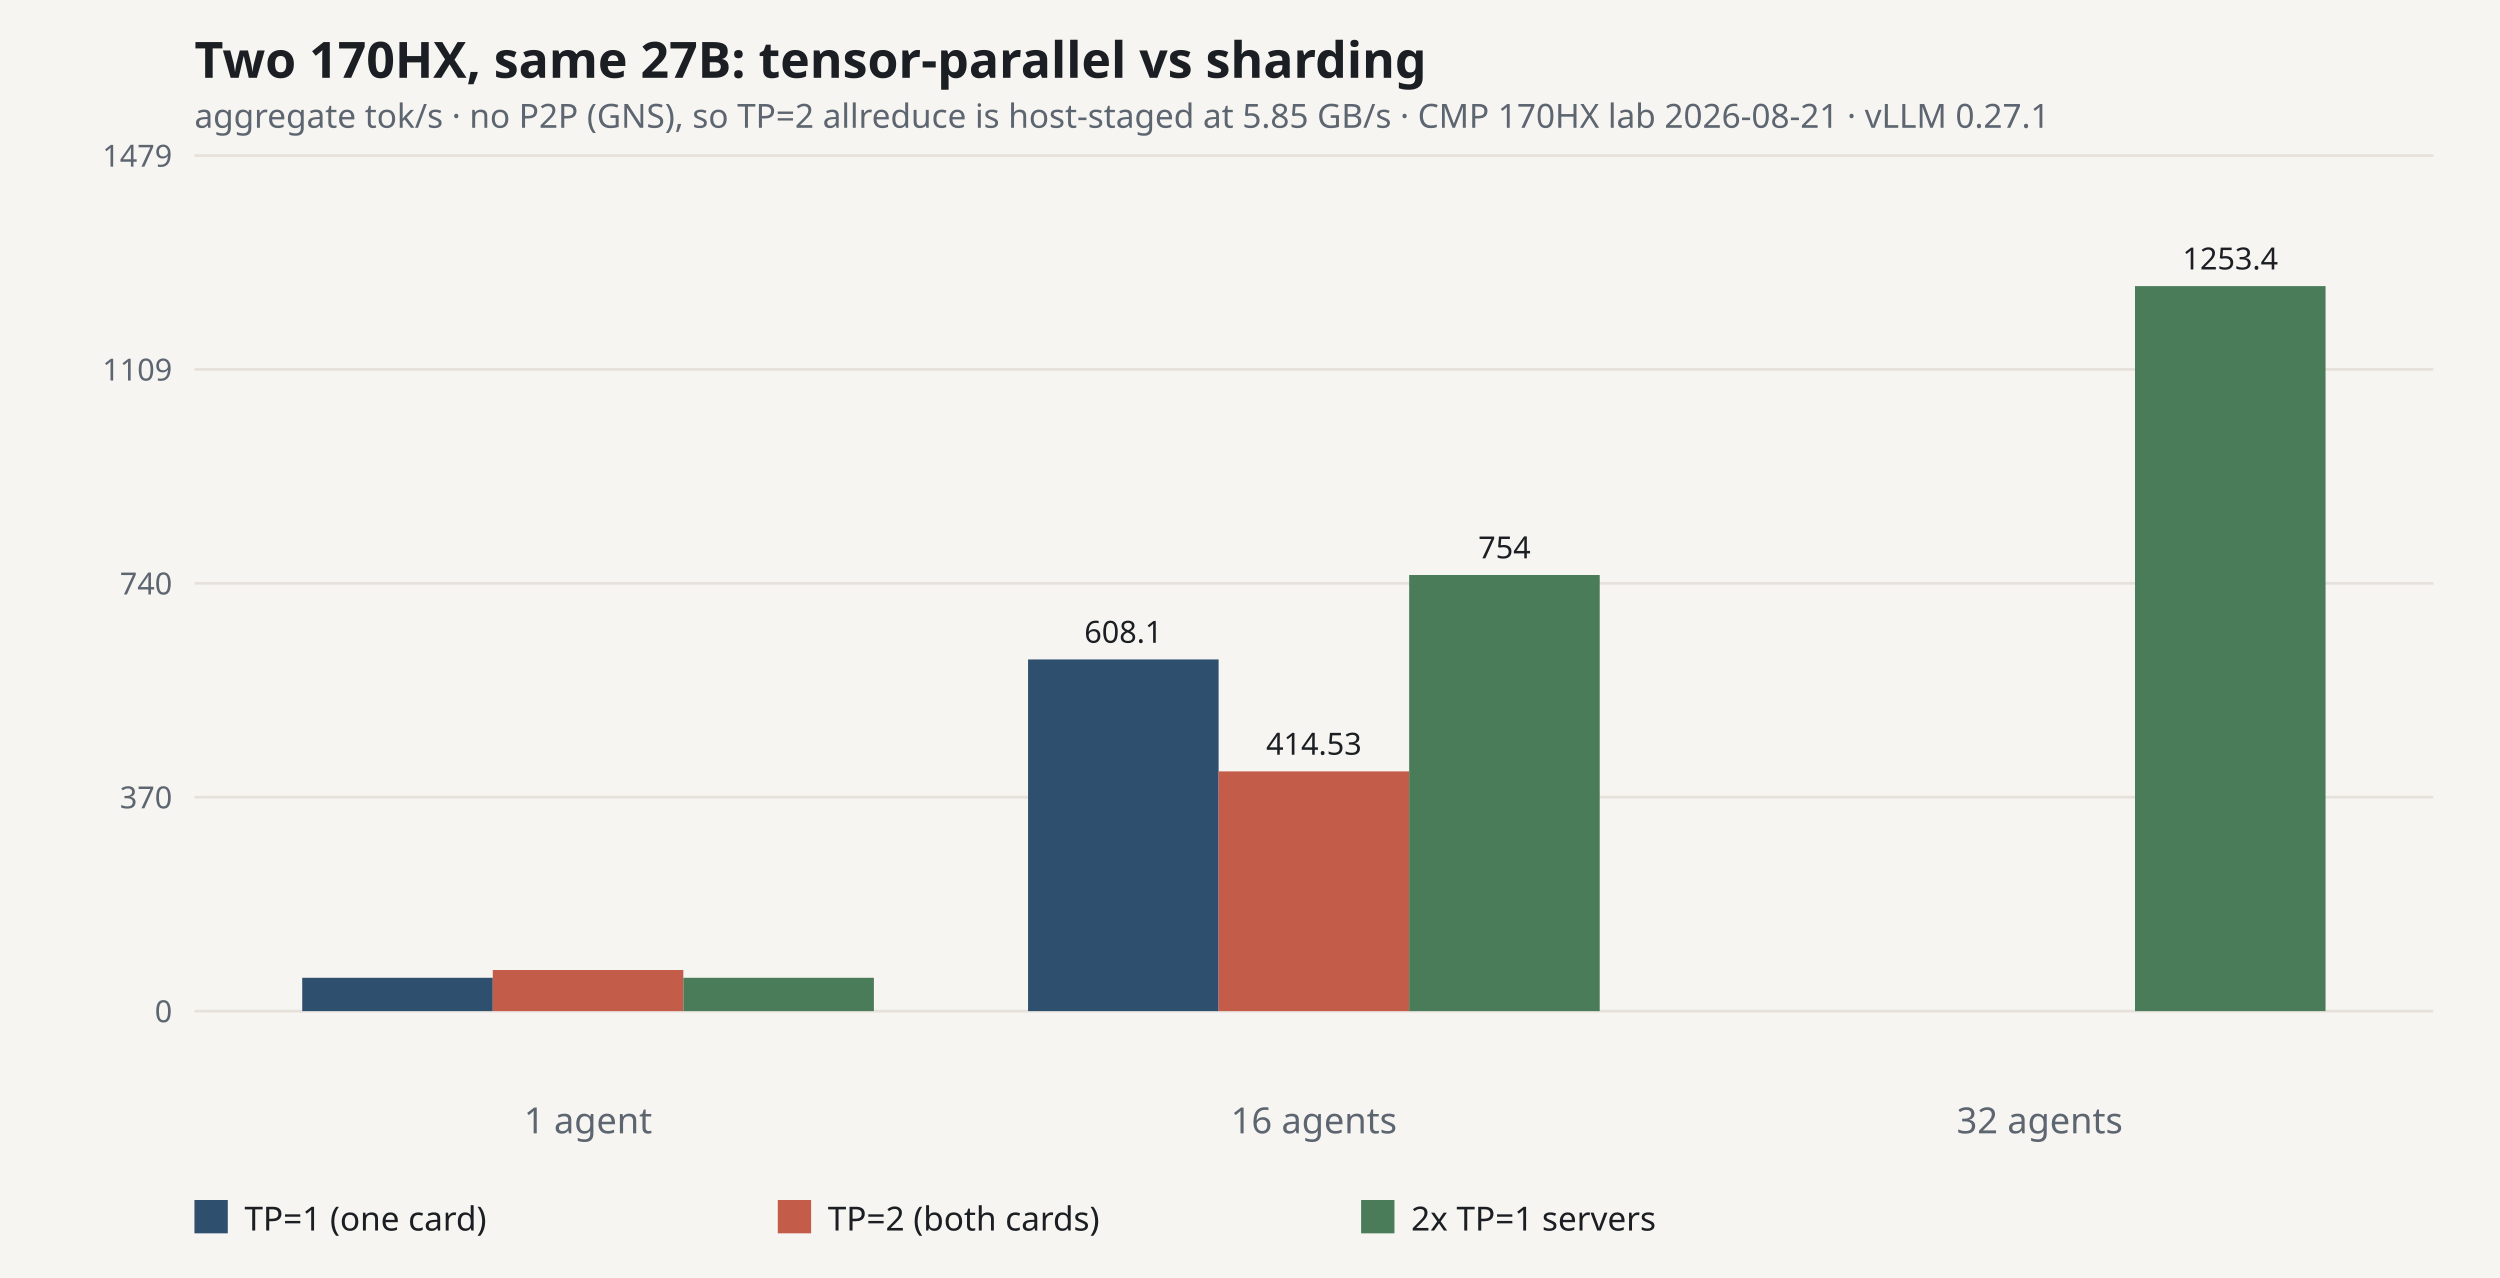
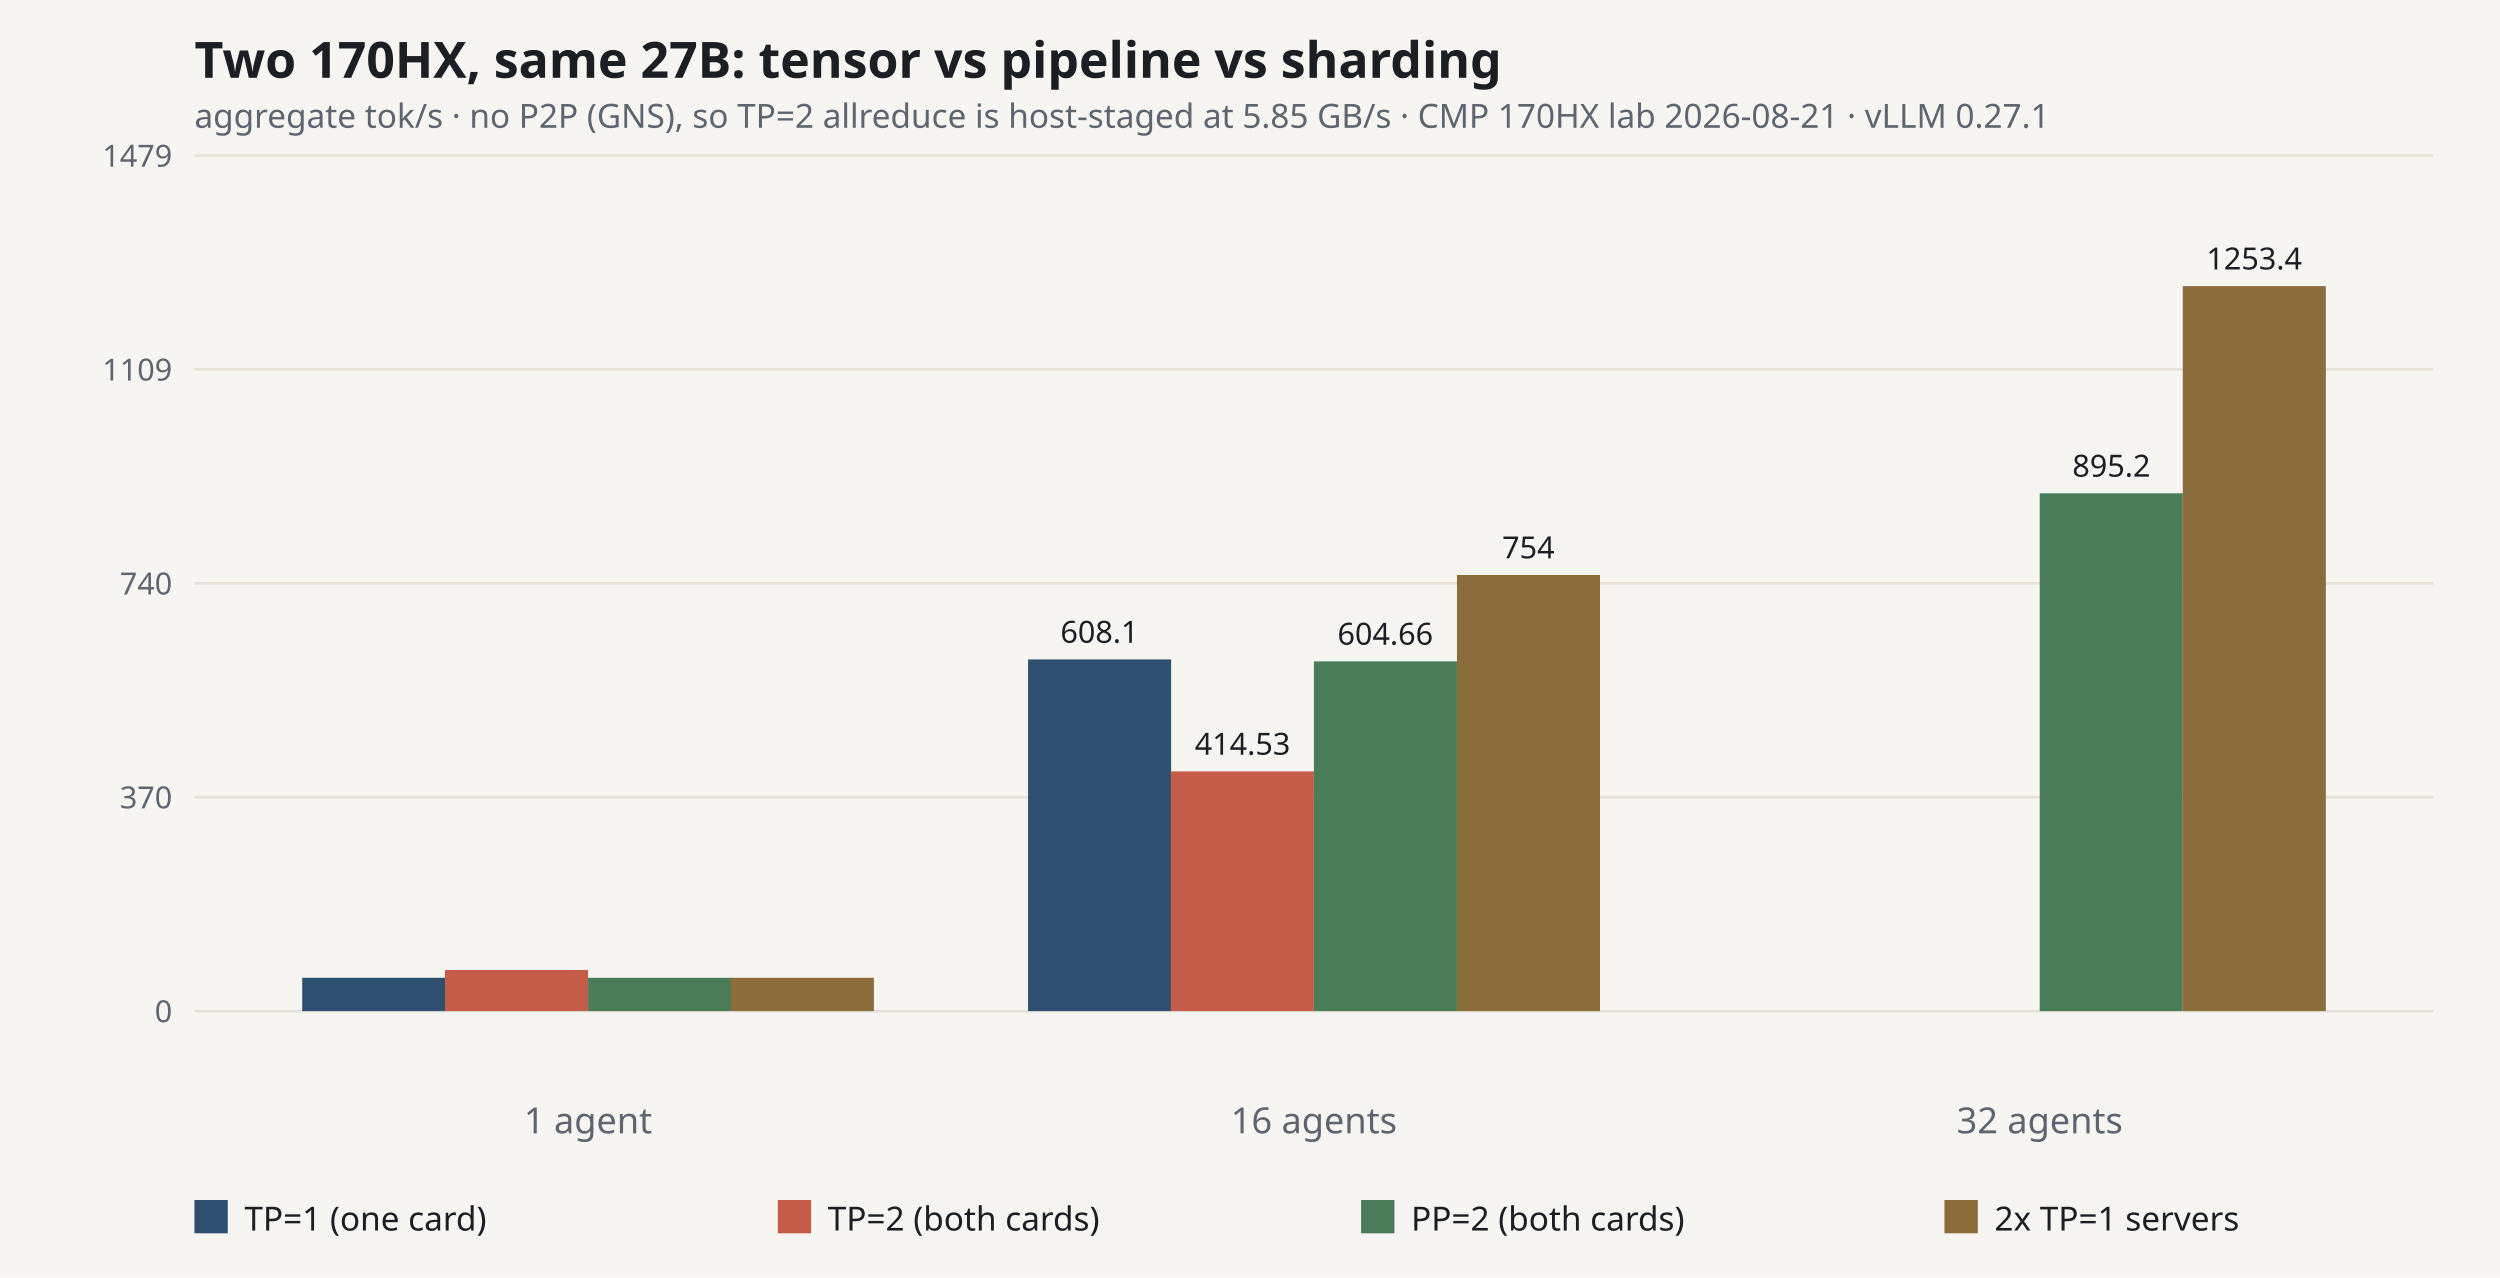
<svg xmlns="http://www.w3.org/2000/svg" width="900" height="460" viewBox="0 0 900 460">
  <rect width="900" height="460" fill="#f7f5f1" />
-   <text x="70" y="28" font-size="18" font-weight="600" fill="#1b1f24" font-family="ui-sans-serif, system-ui, sans-serif">Two 170HX, same 27B: tensor-parallel vs sharding</text>
+   <text x="70" y="28" font-size="18" font-weight="600" fill="#1b1f24" font-family="ui-sans-serif, system-ui, sans-serif">Two 170HX, same 27B: tensor vs pipeline vs sharding</text>
  <text x="70" y="46" font-size="12" fill="#5c6570" font-family="ui-sans-serif, system-ui, sans-serif">aggregate tok/s · no P2P (GNS), so TP=2 allreduce is host-staged at 5.85 GB/s · CMP 170HX lab 2026-08-21 · vLLM 0.27.1</text>
  <line x1="70" y1="364.0" x2="876" y2="364.0" stroke="#e6e2db" />
  <text x="62" y="368.0" text-anchor="end" font-size="11" fill="#5c6570" font-family="ui-sans-serif, system-ui, sans-serif">0</text>
  <line x1="70" y1="287.0" x2="876" y2="287.0" stroke="#e6e2db" />
  <text x="62" y="291.0" text-anchor="end" font-size="11" fill="#5c6570" font-family="ui-sans-serif, system-ui, sans-serif">370</text>
  <line x1="70" y1="210.0" x2="876" y2="210.0" stroke="#e6e2db" />
  <text x="62" y="214.0" text-anchor="end" font-size="11" fill="#5c6570" font-family="ui-sans-serif, system-ui, sans-serif">740</text>
  <line x1="70" y1="133.0" x2="876" y2="133.0" stroke="#e6e2db" />
  <text x="62" y="137.0" text-anchor="end" font-size="11" fill="#5c6570" font-family="ui-sans-serif, system-ui, sans-serif">1109</text>
  <line x1="70" y1="56.0" x2="876" y2="56.0" stroke="#e6e2db" />
  <text x="62" y="60.0" text-anchor="end" font-size="11" fill="#5c6570" font-family="ui-sans-serif, system-ui, sans-serif">1479</text>
-   <rect x="108.8" y="352.0" width="68.6" height="12.0" fill="#2f4f6f" />
-   <rect x="177.4" y="349.2" width="68.6" height="14.8" fill="#c45c4a" />
-   <rect x="246.0" y="352.0" width="68.6" height="12.0" fill="#4a7c59" />
-   <rect x="370.1" y="237.4" width="68.6" height="126.6" fill="#2f4f6f" />
-   <rect x="438.7" y="277.7" width="68.6" height="86.3" fill="#c45c4a" />
-   <rect x="507.3" y="207.0" width="68.6" height="157.0" fill="#4a7c59" />
-   <rect x="631.4" y="364.0" width="68.6" height="0.0" fill="#2f4f6f" />
-   <rect x="700.0" y="364.0" width="68.6" height="0.0" fill="#c45c4a" />
-   <rect x="768.6" y="103.0" width="68.6" height="261.0" fill="#4a7c59" />
+   <rect x="108.8" y="352.0" width="51.5" height="12.0" fill="#2f4f6f" />
+   <rect x="160.2" y="349.2" width="51.5" height="14.8" fill="#c45c4a" />
+   <rect x="211.7" y="352.0" width="51.5" height="12.0" fill="#4a7c59" />
+   <rect x="263.1" y="352.0" width="51.5" height="12.0" fill="#8a6d3b" />
+   <rect x="370.1" y="237.4" width="51.5" height="126.6" fill="#2f4f6f" />
+   <rect x="421.5" y="277.7" width="51.5" height="86.3" fill="#c45c4a" />
+   <rect x="473.0" y="238.1" width="51.5" height="125.9" fill="#4a7c59" />
+   <rect x="524.5" y="207.0" width="51.5" height="157.0" fill="#8a6d3b" />
+   <rect x="631.4" y="364.0" width="51.5" height="0.0" fill="#2f4f6f" />
+   <rect x="682.9" y="364.0" width="51.5" height="0.0" fill="#c45c4a" />
+   <rect x="734.3" y="177.6" width="51.5" height="186.4" fill="#4a7c59" />
+   <rect x="785.8" y="103.0" width="51.5" height="261.0" fill="#8a6d3b" />
  <text x="211.7" y="408.0" text-anchor="middle" font-size="13" fill="#5c6570" font-family="ui-sans-serif, system-ui, sans-serif">1 agent</text>
-   <text x="404.4" y="231.4" text-anchor="middle" font-size="11" fill="#1b1f24" font-family="ui-sans-serif, system-ui, sans-serif">608.1</text>
-   <text x="473.0" y="271.7" text-anchor="middle" font-size="11" fill="#1b1f24" font-family="ui-sans-serif, system-ui, sans-serif">414.53</text>
-   <text x="541.6" y="201.0" text-anchor="middle" font-size="11" fill="#1b1f24" font-family="ui-sans-serif, system-ui, sans-serif">754</text>
+   <text x="395.8" y="231.4" text-anchor="middle" font-size="11" fill="#1b1f24" font-family="ui-sans-serif, system-ui, sans-serif">608.1</text>
+   <text x="447.3" y="271.7" text-anchor="middle" font-size="11" fill="#1b1f24" font-family="ui-sans-serif, system-ui, sans-serif">414.53</text>
+   <text x="498.7" y="232.1" text-anchor="middle" font-size="11" fill="#1b1f24" font-family="ui-sans-serif, system-ui, sans-serif">604.66</text>
+   <text x="550.2" y="201.0" text-anchor="middle" font-size="11" fill="#1b1f24" font-family="ui-sans-serif, system-ui, sans-serif">754</text>
  <text x="473.0" y="408.0" text-anchor="middle" font-size="13" fill="#5c6570" font-family="ui-sans-serif, system-ui, sans-serif">16 agents</text>
-   <text x="802.9" y="97.0" text-anchor="middle" font-size="11" fill="#1b1f24" font-family="ui-sans-serif, system-ui, sans-serif">1253.4</text>
+   <text x="760.1" y="171.6" text-anchor="middle" font-size="11" fill="#1b1f24" font-family="ui-sans-serif, system-ui, sans-serif">895.2</text>
+   <text x="811.5" y="97.0" text-anchor="middle" font-size="11" fill="#1b1f24" font-family="ui-sans-serif, system-ui, sans-serif">1253.4</text>
  <text x="734.3" y="408.0" text-anchor="middle" font-size="13" fill="#5c6570" font-family="ui-sans-serif, system-ui, sans-serif">32 agents</text>
  <rect x="70" y="432" width="12" height="12" fill="#2f4f6f" />
  <text x="88" y="443" font-size="12" fill="#1b1f24" font-family="ui-sans-serif, system-ui, sans-serif">TP=1 (one card)</text>
  <rect x="280" y="432" width="12" height="12" fill="#c45c4a" />
  <text x="298" y="443" font-size="12" fill="#1b1f24" font-family="ui-sans-serif, system-ui, sans-serif">TP=2 (both cards)</text>
  <rect x="490" y="432" width="12" height="12" fill="#4a7c59" />
-   <text x="508" y="443" font-size="12" fill="#1b1f24" font-family="ui-sans-serif, system-ui, sans-serif">2x TP=1 servers</text>
+   <text x="508" y="443" font-size="12" fill="#1b1f24" font-family="ui-sans-serif, system-ui, sans-serif">PP=2 (both cards)</text>
+   <rect x="700" y="432" width="12" height="12" fill="#8a6d3b" />
+   <text x="718" y="443" font-size="12" fill="#1b1f24" font-family="ui-sans-serif, system-ui, sans-serif">2x TP=1 servers</text>
</svg>
